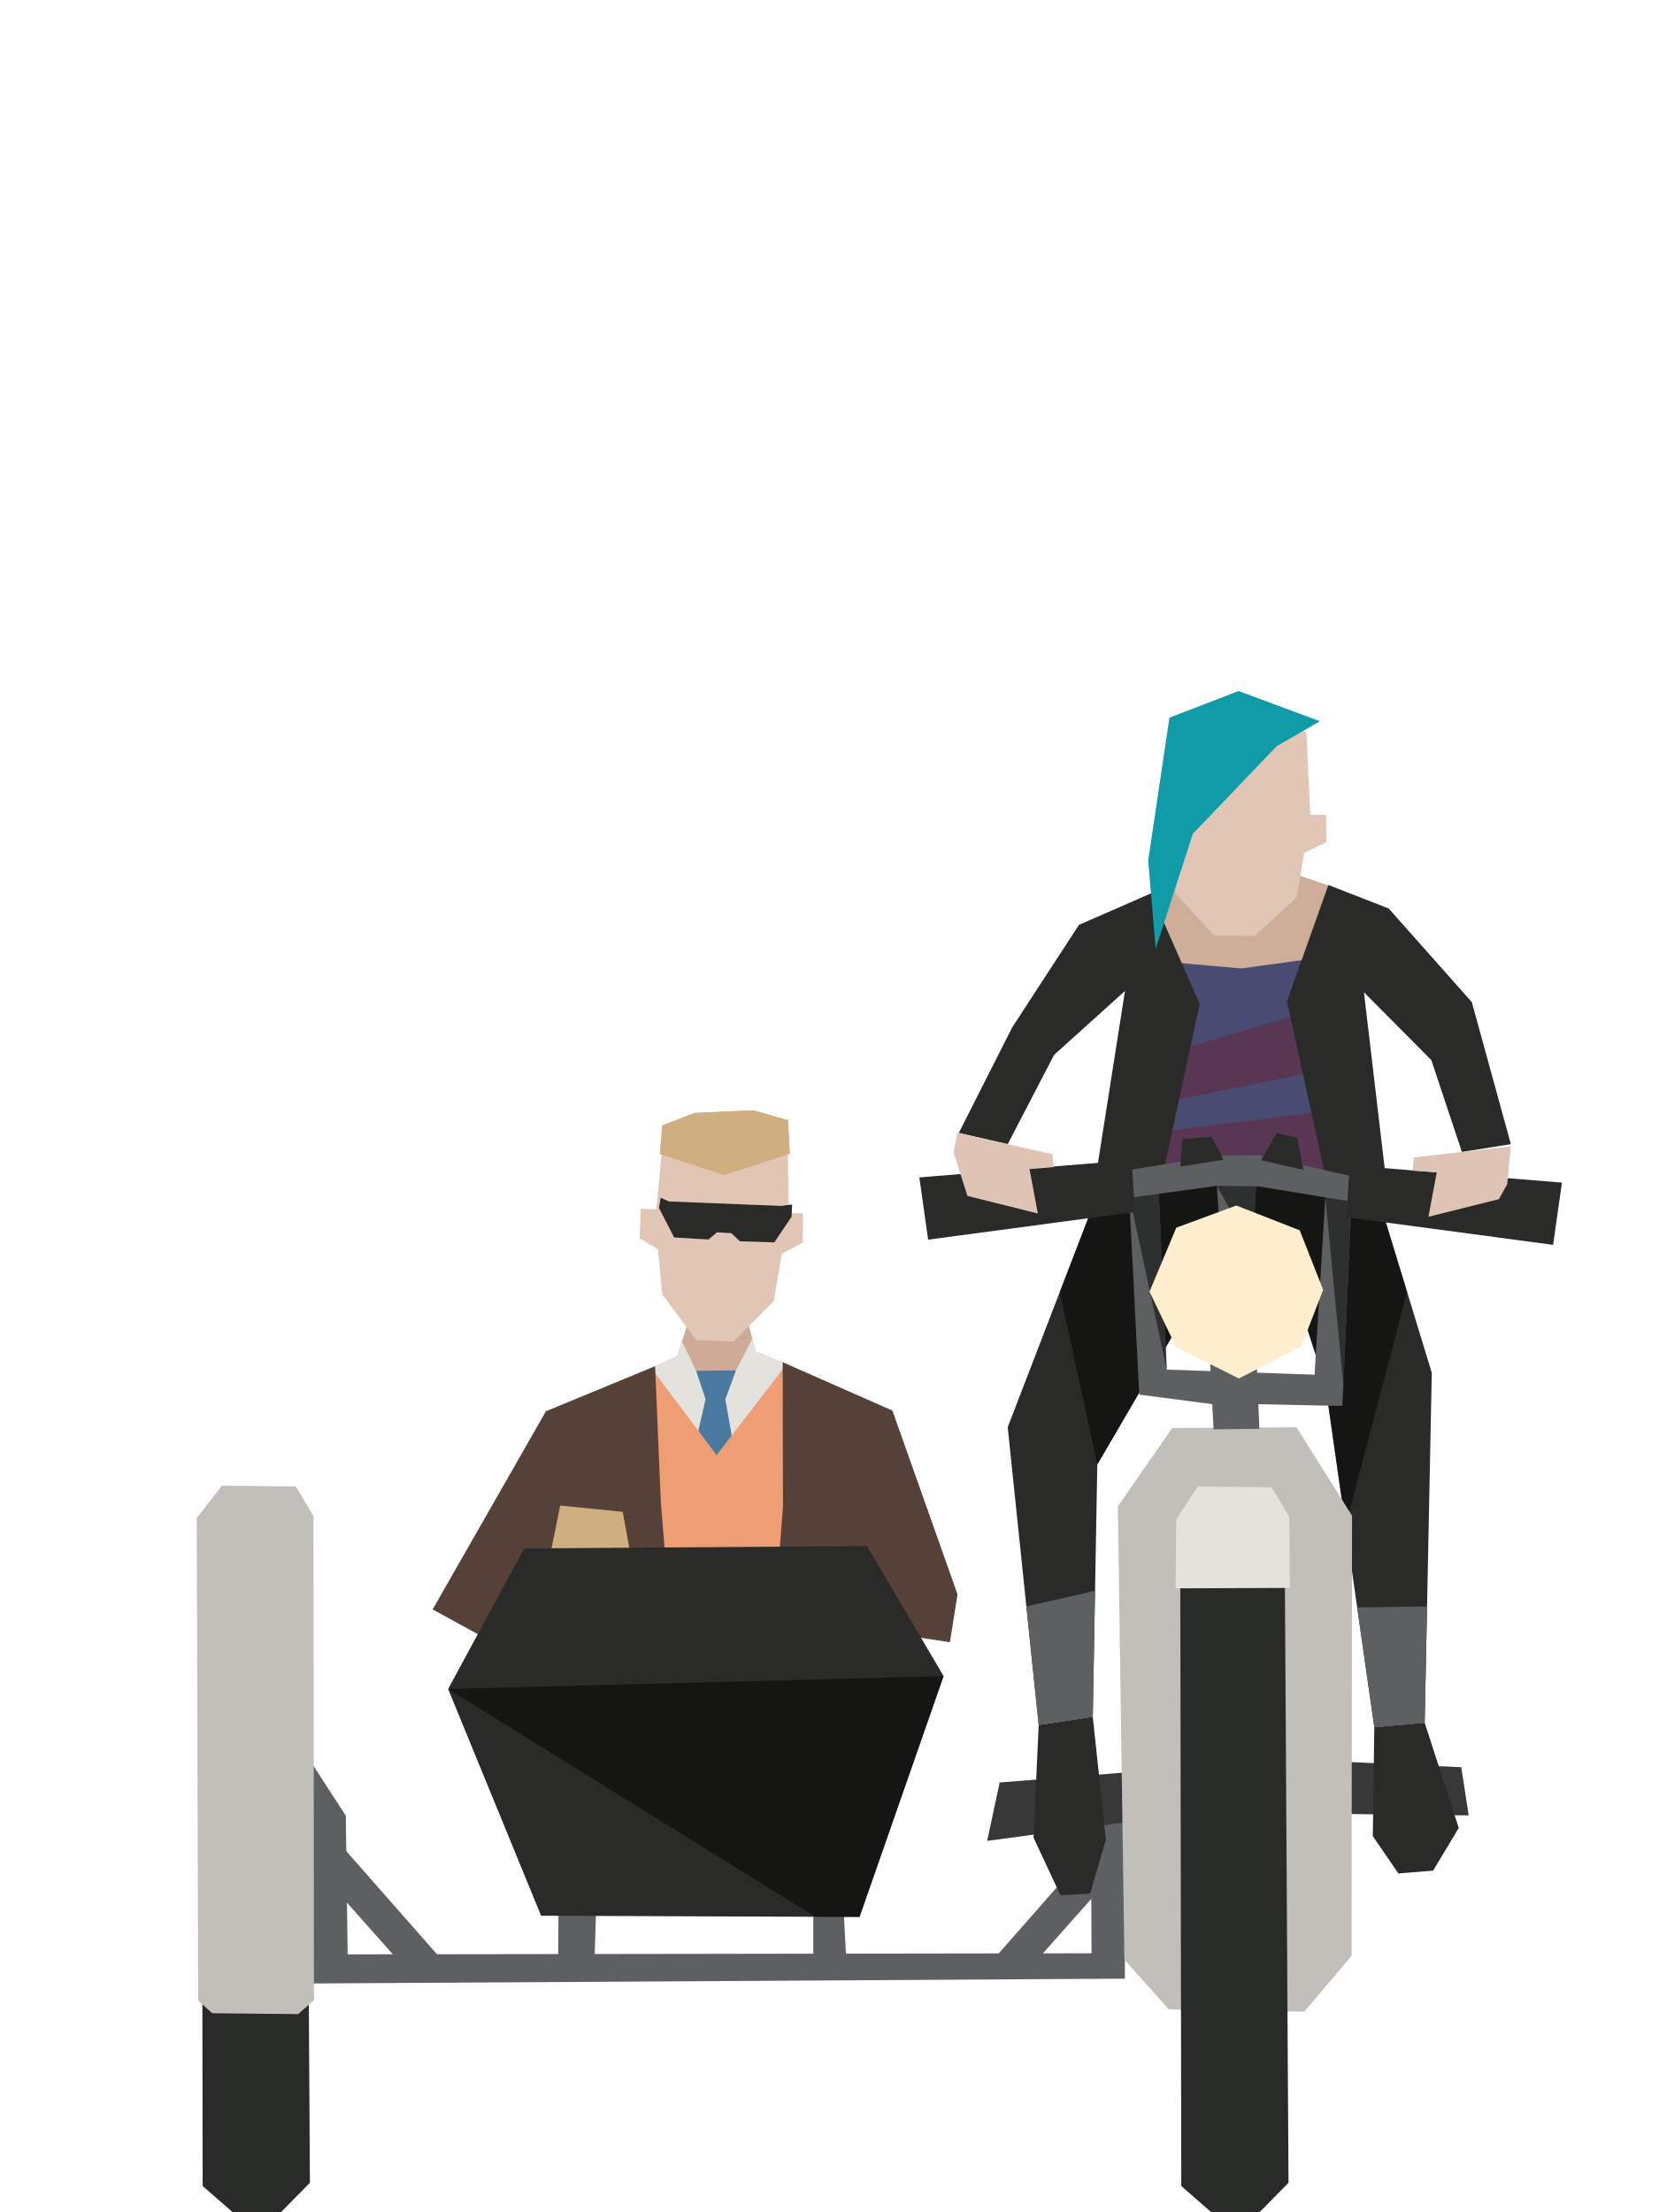
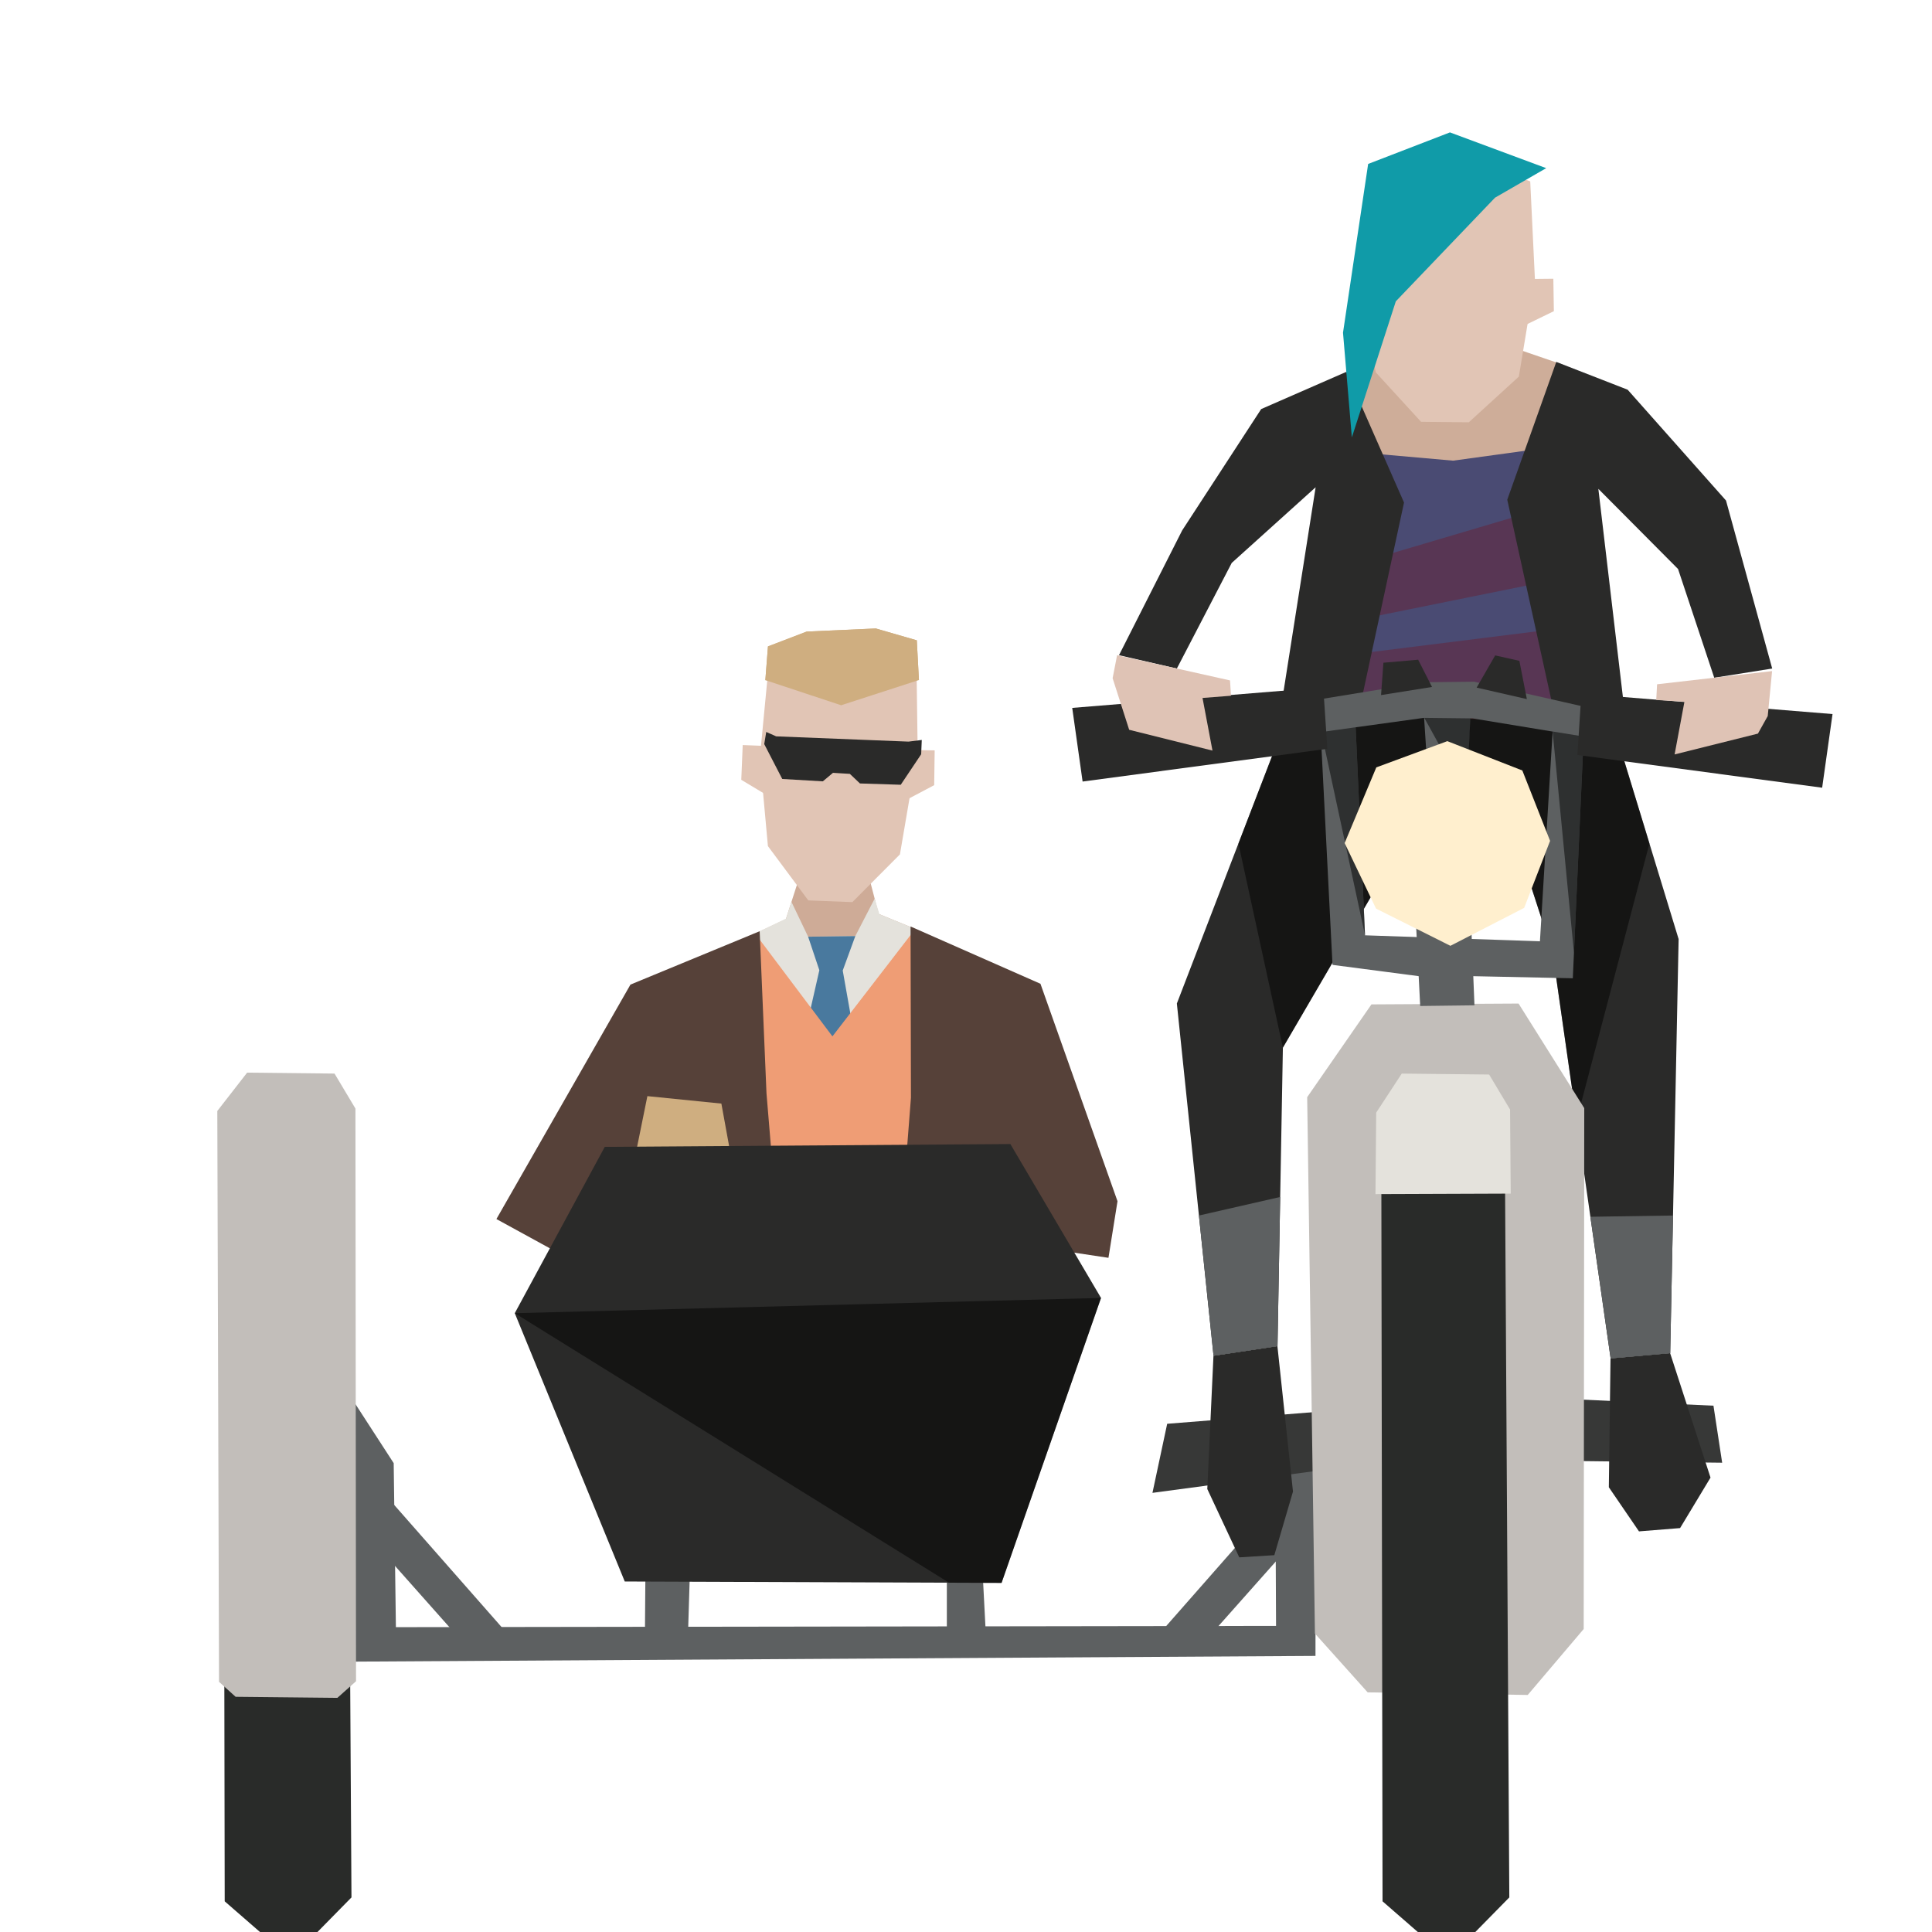
- <svg xmlns="http://www.w3.org/2000/svg" width="100%" height="100%" viewBox="0 0 144 192" version="1.1" xml:space="preserve" style="fill-rule:evenodd;clip-rule:evenodd;stroke-linejoin:round;stroke-miterlimit:2;">
-   <g id="krz-motorbike-inbound">
-     <g>
+ <svg xmlns="http://www.w3.org/2000/svg" width="100%" height="100%" viewBox="0 0 180 180" version="1.1" xml:space="preserve" style="fill-rule:evenodd;clip-rule:evenodd;stroke-linejoin:round;stroke-miterlimit:2;">
+   <g id="krz-motorbike-inbound" transform="matrix(1.30655,0,0,1.30655,49.4613,-70.8569)">
+     <g transform="matrix(1,0,0,1,2.91608,0)">
      <g>
-         <path d="M26.796,172.166l70.842,-0.42l0.009,-16.575l-2.947,4.537l0.045,9.835l-64.569,0.094l-0.16,-12.034l-3.34,-5.153l0.12,19.716Z" style="fill:#5d6061;" />
-         <path d="M29.556,164.517l5.316,5.986l3.545,-0.32l-8.837,-10.051l-0.024,4.385Z" style="fill:#5d6061;" />
-         <path d="M94.996,164.517l-5.316,5.986l-3.545,-0.32l8.837,-10.051l0.024,4.385Z" style="fill:#5d6061;" />
+         <g transform="matrix(1,0,0,1,-90.7509,8.88178e-16)">
+           <path d="M74.922,172.721L143.783,172.312L143.792,156.201L140.927,160.611L140.971,170.172L78.209,170.262L78.052,158.566L74.806,153.556L74.922,172.721Z" style="fill:rgb(93,96,97);" />
+         </g>
+         <g transform="matrix(1,0,0,1,-88.8069,8.88178e-16)">
+           <path d="M75.661,165.285L80.828,171.104L84.275,170.793L75.684,161.023L75.661,165.285Z" style="fill:rgb(93,96,97);" />
+         </g>
+         <g transform="matrix(-1,0,0,1,126.125,8.88178e-16)">
+           <path d="M75.661,165.285L80.828,171.104L84.275,170.793L75.684,161.023L75.661,165.285Z" style="fill:rgb(93,96,97);" />
+         </g>
+       </g>
+       <g transform="matrix(1,0,0,1,-17.1414,57.474)">
+         <g transform="matrix(0.918843,0,0,0.918843,-1253.41,-63.1727)">
+           <path d="M1395.93,138.177L1399.39,136.553L1401.23,130.837L1405.52,132.06L1406.59,136.15L1409.43,137.315L1409.46,146.796L1396.5,146.603L1395.93,138.177Z" style="fill:rgb(206,171,151);fill-rule:nonzero;" />
+         </g>
+         <g transform="matrix(0.967385,0.0268784,-0.0268784,0.967385,-1318.92,-69.7607)">
+           <g transform="matrix(1,0,0,1,1342.64,32.5701)">
+             <path d="M66.129,52.339L67.575,52.321L67.61,54.884L65.726,55.948L66.129,52.339Z" style="fill:rgb(225,197,181);" />
+           </g>
+           <g transform="matrix(-1,0,0,1,1463.64,32.5701)">
+             <path d="M66.129,52.339L67.575,52.321L67.61,54.884L65.726,55.948L66.129,52.339Z" style="fill:rgb(225,197,181);" />
+           </g>
+           <g transform="matrix(1,0,0,1,1342.96,32.5701)">
+             <path d="M54.941,45.145L54.394,53.216L55.168,59.714L58.254,63.63L61.502,63.667L64.908,60.055L66.002,52.381L65.682,44.626L60.968,43.764L54.941,45.145Z" style="fill:rgb(225,197,181);" />
+           </g>
+           <g transform="matrix(1,0,0,1,1343,32.5701)">
+             <path d="M54.599,47.495L65.911,47.173L65.673,44.251L62.63,43.463L57.544,43.833L54.723,45.005L54.599,47.495Z" style="fill:rgb(207,174,128);" />
+           </g>
+           <g transform="matrix(1,0,0,1,1343,32.5701)">
+             <path d="M54.599,47.495L60.232,49.189L65.911,47.173L65.673,44.251L62.63,43.463L57.544,43.833L54.723,45.005L54.599,47.495Z" style="fill:rgb(207,174,128);" />
+           </g>
+         </g>
+         <g transform="matrix(0.965962,0.0589431,-0.0589431,0.965962,-18.5855,-3.87229)">
+           <path d="M55.225,51.641L64.984,51.434L65.95,51.252L65.97,52.307L64.605,54.642L61.598,54.729L60.812,54.069L59.567,54.069L58.859,54.74L55.864,54.748L54.382,52.264L54.475,51.362L55.225,51.641Z" style="fill:rgb(42,42,41);" />
+         </g>
+         <g transform="matrix(0.918843,0,0,0.918843,-1292,-40.5469)">
+           <g transform="matrix(1,0,0,1,1385,48)">
+             <path d="M56.819,62.59L58.114,65.295L61.776,65.246L63.277,62.34L63.648,63.551L66.429,64.691L66.544,66.128L62.486,74.646L57.425,74.759L52.926,68.794L52.926,65.553L56.403,63.888L56.819,62.59Z" style="fill:rgb(228,226,220);" />
+           </g>
+           <g transform="matrix(1,0,0,1,1385,48)">
+             <path d="M58.114,65.295L61.776,65.246L60.799,67.919L61.994,74.657L61.388,80.093L58.176,80.309L57.425,74.759L58.984,67.895L58.114,65.295Z" style="fill:rgb(73,121,158);" />
+           </g>
+           <g transform="matrix(1,0,0,1,1385,48)">
+             <path d="M53.989,65.034L60,73.029L66.429,64.691L71.254,68.715L72.135,103.716L49.541,104.274L50.502,66.674L53.989,65.034Z" style="fill:rgb(239,157,117);" />
+           </g>
+         </g>
+         <g transform="matrix(0.918843,0,0,0.918843,-19.9144,3.55751)">
+           <path d="M44.882,69.011L54.91,64.87L55.44,77.453L58.064,108.986L49.295,110.016L49.26,105.081L48.815,83.126L41.104,90.833L34.48,87.206L44.882,69.011Z" style="fill:rgb(86,65,57);" />
+         </g>
+         <g transform="matrix(0.918843,0,0,0.918843,-19.9144,3.55751)">
+           <path d="M66.621,64.502L76.701,68.947L82.681,85.823L81.978,90.215L71.432,88.628L72.705,110.016L64.26,108.485L66.651,77.79L66.621,64.502Z" style="fill:rgb(86,65,57);" />
+         </g>
+         <g transform="matrix(1,0,0,1,-73.6095,-57.474)">
+           <path d="M94.946,138.296L96.142,132.395L101.418,132.927L102.539,139.075L94.946,138.296Z" style="fill:rgb(207,174,128);" />
+         </g>
+       </g>
+       <g transform="matrix(1,0,0,1,2.91608,0)">
+         <g transform="matrix(1,0,0,1,-92.695,8.88178e-16)">
+           <path d="M94.992,171.205L95.037,165.285L98.233,165.285L98.054,171.205L94.992,171.205Z" style="fill:rgb(93,96,97);" />
+         </g>
+         <g transform="matrix(1,0,0,1,-92.695,8.88178e-16)">
+           <path d="M116.524,171.205L116.524,165.285L119.019,165.285L119.328,171.205L116.524,171.205Z" style="fill:rgb(93,96,97);" />
+         </g>
+         <g transform="matrix(1,0,0,1,-92.695,-3.31574)">
+           <path d="M85.714,151.188L92.132,139.329L121.054,139.128L127.518,150.101L120.425,170.421L93.557,170.321L85.714,151.188Z" style="fill:rgb(42,42,41);" />
+         </g>
+         <g transform="matrix(1,0,0,1,-92.695,8.88178e-16)">
+           <path d="M85.714,147.873L127.518,146.785L120.425,167.105L116.678,167.091L85.714,147.873Z" style="fill-opacity:0.5;" />
+         </g>
      </g>
      <g>
-         <path d="M55.515,119.228l3.274,-1.535l1.732,-5.403l4.058,1.156l1.015,3.867l2.685,1.101l0.026,8.962l-12.245,-0.182l-0.545,-7.966Z" style="fill:#ceab97;fill-rule:nonzero;" />
-         <g>
-           <path d="M68.272,105.293l1.439,0.022l-0.036,2.552l-1.905,1.007l0.502,-3.581Z" style="fill:#e1c5b5;" />
-           <path d="M57.062,104.982l-1.439,-0.058l-0.106,2.55l1.846,1.111l-0.301,-3.603Z" style="fill:#e1c5b5;" />
-           <path d="M57.65,97.833l-0.768,8.017l0.591,6.488l2.963,3.983l3.232,0.127l3.489,-3.5l1.301,-7.608l-0.104,-7.726l-4.668,-0.989l-6.036,1.208Z" style="fill:#e1c5b5;" />
-           <path d="M57.287,100.163l11.267,-0.007l-0.157,-2.915l-3.006,-0.868l-5.072,0.227l-2.84,1.089l-0.192,2.474Z" style="fill:#cfae80;" />
-           <path d="M57.287,100.163l5.559,1.842l5.708,-1.849l-0.157,-2.915l-3.006,-0.868l-5.072,0.227l-2.84,1.089l-0.192,2.474Z" style="fill:#cfae80;" />
+         <g transform="matrix(1.82255,0,0,1.19158,-8056.6,-836.93)">
+           <path d="M4408.12,814.367L4406.88,815.655L4406.93,861.664L4408.31,863.5L4410.56,863.5L4411.89,861.43L4411.71,815.421L4410.33,814.367L4408.12,814.367Z" style="fill:rgb(41,43,41);fill-rule:nonzero;" />
        </g>
-         <path d="M58.074,104.287l9.711,0.385l0.97,-0.121l-0.044,1.049l-1.498,2.237l-2.993,-0.095l-0.741,-0.704l-1.238,-0.076l-0.744,0.624l-2.977,-0.173l-1.321,-2.559l0.146,-0.89l0.729,0.323Z" style="fill:#2a2a29;" />
-         <g>
-           <path d="M59.195,116.428l1.225,2.557l3.461,-0.047l1.419,-2.746l0.35,1.144l2.629,1.078l0.109,1.358l-3.836,8.052l-4.784,0.107l-4.253,-5.639l0,-3.064l3.287,-1.573l0.393,-1.227Z" style="fill:#e4e2dc;" />
-           <path d="M60.42,118.985l3.461,-0.047l-0.923,2.528l1.129,6.369l-0.573,5.138l-3.036,0.204l-0.71,-5.246l1.474,-6.489l-0.822,-2.457Z" style="fill:#49799e;" />
-           <path d="M56.52,118.738l5.682,7.558l6.077,-7.882l4.561,3.803l0.833,33.087l-21.357,0.527l0.908,-35.542l3.296,-1.551Z" style="fill:#ef9d75;" />
+         <g transform="matrix(1,0,0,1,-85.2499,-0.0685869)">
+           <path d="M62.1,130.788L59.973,133.523L60.096,174.228L61.28,175.297L68.535,175.372L69.865,174.187L69.823,133.349L68.332,130.855L62.1,130.788Z" style="fill:rgb(194,190,186);" />
        </g>
-         <path d="M47.384,122.497l9.479,-3.914l0.501,11.895l2.48,29.808l-8.288,0.973l-0.033,-4.665l-0.421,-20.753l-7.289,7.284l-6.262,-3.428l9.833,-17.2Z" style="fill:#564139;" />
-         <path d="M67.933,118.235l9.529,4.202l5.652,15.953l-0.663,4.151l-9.97,-1.5l1.204,20.218l-7.983,-1.447l2.26,-29.016l-0.029,-12.561Z" style="fill:#564139;" />
-         <path d="M47.396,136.75l1.23,-6.071l5.427,0.548l1.155,6.325l-7.812,-0.802Z" style="fill:#cfae80;" />
-       </g>
-       <g>
-         <path d="M48.442,170.606l0.047,-6.089l3.288,0l-0.184,6.089l-3.151,0Z" style="fill:#5d6061;" />
-         <path d="M70.594,170.606l0,-6.089l2.567,0l0.318,6.089l-2.885,0Z" style="fill:#5d6061;" />
-         <path d="M38.898,146.603l6.602,-12.201l29.755,-0.206l6.65,11.288l-7.297,20.905l-27.641,-0.104l-8.069,-19.682Z" style="fill:#2a2a29;" />
-         <path d="M38.898,146.603l43.007,-1.119l-7.297,20.905l-3.855,-0.014l-31.855,-19.772Z" style="fill-opacity:0.5;" />
-       </g>
-       <g>
-         <path d="M19.832,131.769l-2.331,1.579l0.09,56.401l2.586,2.251l4.224,0l2.499,-2.538l-0.341,-56.401l-2.587,-1.292l-4.14,0Z" style="fill:#292b29;fill-rule:nonzero;" />
-         <path d="M19.264,128.956l-2.189,2.813l0.127,41.877l1.218,1.1l7.463,0.077l1.37,-1.219l-0.044,-42.013l-1.534,-2.566l-6.411,-0.069Z" style="fill:#c2beba;" />
      </g>
    </g>
    <g>
      <g>
-         <path d="M94.852,149.022l0.394,-21.899l8.17,-14.001l8.656,-2.079l2.963,9.121l4.254,29.757l4.373,-0.386l0.616,-30.376l-6.052,-19.832l-21.301,-0.015l-9.456,24.574l2.689,25.842l4.694,-0.706Z" style="fill:#2a2a29;" />
-         <path d="M116.793,132.457l5.344,-20.312l-2.925,-9.588l-12.02,-1.409l-12.186,3.151l-3.02,7.846l3.26,14.978l8.17,-14.001l8.656,-2.079l2.963,9.121l1.758,12.293Z" style="fill-opacity:0.5;" />
-         <path d="M98.959,78.033l7.537,-2.696l4.018,-0.125l5.3,1.819l1.199,5.57l-4.429,2.569l-11.741,-0.032l-1.884,-7.105Z" style="fill:#cead99;" />
-         <path d="M100.582,83.431l7.154,0.63l7.689,-1.055l2.774,19.551l-21.234,0l3.617,-19.126Z" style="fill:#4a4b73;" />
-         <path d="M96.965,102.557l21.463,0.791l-1.369,-7.164l-19.346,2.418l-0.748,3.955Z" style="fill:#720f1b;fill-opacity:0.35;" />
-         <path d="M98.515,96.184l16.797,-3.403l1.557,-5.959l-17.294,5.117l-1.06,4.245Z" style="fill:#720f1b;fill-opacity:0.35;" />
-         <path d="M83.224,98.334l4.245,0.978l4.026,-7.75l6.154,-5.549l-2.706,17.207l6.001,-1.289l3.189,-14.796l-4.223,-9.593l-6.256,2.735l-5.796,8.902l-4.634,9.155Z" style="fill:#2a2a29;" />
-         <path d="M131.143,99.312l-3.388,-12.327l-7.217,-8.129l-5.235,-2.039l-3.596,10.107l3.405,15.477l5.214,0.156l-1.937,-16.427l5.847,5.88l2.655,7.978l4.252,-0.676Z" style="fill:#2a2a29;" />
-         <g>
-           <path d="M113.534,70.733l1.559,-0.017l0.038,2.379l-2.032,0.988l0.435,-3.35Z" style="fill:#e1c5b5;" />
-           <path d="M102.381,64.96l-1.058,8.751l0.736,3.867l3.326,3.634l3.502,0.035l3.671,-3.352l1.179,-7.123l-0.344,-7.197l-4.806,-1.821l-6.206,3.206Z" style="fill:#e1c5b5;" />
-           <path d="M107.507,59.98l-6,2.314l-1.845,12.38l0.649,7.68l3.225,-9.981l7.278,-7.604l3.754,-2.166l-7.061,-2.623Z" style="fill:#109ba8;" />
+         <path d="M53.24,150.224L53.624,128.938L61.565,115.328L69.979,113.308L72.859,122.174L76.994,151.098L81.244,150.723L81.843,121.197L75.96,101.92L55.255,101.904L46.063,125.791L48.678,150.911L53.24,150.224Z" style="fill:rgb(42,42,41);" />
+         <path d="M74.567,134.123L79.762,114.379L76.918,105.059L65.235,103.689L53.389,106.752L50.454,114.379L53.624,128.938L61.565,115.328L69.979,113.308L72.859,122.174L74.567,134.123Z" style="fill-opacity:0.5;" />
+         <path d="M57.233,81.221L64.558,78.6L68.464,78.479L73.616,80.246L74.782,85.661L70.476,88.158L59.064,88.127L57.233,81.221Z" style="fill:rgb(206,173,153);" />
+         <path d="M58.81,86.468L65.764,87.081L73.238,86.054L75.934,105.059L55.294,105.059L58.81,86.468Z" style="fill:rgb(74,75,115);" />
+         <path d="M55.294,105.059L76.157,105.828L74.826,98.864L56.021,101.215L55.294,105.059Z" style="fill:rgb(114,15,27);fill-opacity:0.35;" />
+         <path d="M56.801,98.864L73.128,95.557L74.642,89.764L57.831,94.738L56.801,98.864Z" style="fill:rgb(114,15,27);fill-opacity:0.35;" />
+         <path d="M41.937,100.954L46.063,101.904L49.977,94.372L55.959,88.978L53.329,105.703L59.162,104.45L62.262,90.068L58.157,80.744L52.076,83.402L46.442,92.055L41.937,100.954Z" style="fill:rgb(42,42,41);" />
+         <path d="M88.516,101.904L85.222,89.923L78.208,82.021L73.119,80.039L69.624,89.864L72.933,104.907L78.002,105.059L76.119,89.091L81.802,94.806L84.383,102.561L88.516,101.904Z" style="fill:rgb(42,42,41);" />
+         <g transform="matrix(1.04784,0,0,0.902182,-1404.77,-2.47822)">
+           <g transform="matrix(1,0,0,1,1342.64,32.5701)">
+             <path d="M66.129,52.339L67.575,52.321L67.61,54.884L65.726,55.948L66.129,52.339Z" style="fill:rgb(225,197,181);" />
+           </g>
+           <g transform="matrix(1,0,0,1,1342.96,32.5701)">
+             <path d="M55.467,46.119L54.486,55.547L55.168,59.714L58.254,63.63L61.502,63.667L64.908,60.055L66.002,52.381L65.682,44.626L61.224,42.665L55.467,46.119Z" style="fill:rgb(225,197,181);" />
+           </g>
+           <g transform="matrix(1,0,0,1,1342.64,32.5701)">
+             <path d="M60.538,40.753L54.972,43.247L53.261,56.585L53.863,64.86L56.855,54.106L63.606,45.913L67.089,43.579L60.538,40.753Z" style="fill:rgb(16,155,168);" />
+           </g>
        </g>
      </g>
      <g>
-         <path d="M97.961,158.138l-12.275,1.648l1.085,-5.067l12.133,-0.967l-0.943,4.386Z" style="fill:#373837;fill-rule:nonzero;" />
-         <path d="M113.184,157.413l14.296,0.16l-0.643,-4.181l-13.896,-0.643l0.243,4.664Z" style="fill:#373837;fill-rule:nonzero;" />
-         <path d="M101.466,174.419l-3.868,-4.315l-0.569,-39.348l4.714,-6.806l10.792,-0.062l4.821,7.672l-0.041,38.213l-4.106,4.837l-11.743,-0.191Z" style="fill:#c2beba;" />
-         <path d="M104.775,131.769l-2.331,1.579l0.09,56.401l2.586,2.251l4.224,0l2.499,-2.538l-0.341,-56.401l-2.587,-1.292l-4.14,0Z" style="fill:#292b29;fill-rule:nonzero;" />
-         <path d="M103.967,129.026l-1.874,2.865l-0.054,5.977l9.923,-0.038l-0.049,-6.169l-1.535,-2.566l-6.411,-0.069Z" style="fill:#e4e2dc;" />
+         <g transform="matrix(1.00011,0,0,1.00011,-4346.12,-671.597)">
+           <path d="M4401.89,830.589L4389.96,832.191L4391.01,827.266L4402.81,826.326L4401.89,830.589Z" style="fill:rgb(55,56,55);fill-rule:nonzero;" />
+         </g>
+         <g transform="matrix(1.00011,0,0,1.00011,-4344.92,-671.597)">
+           <path d="M4415.49,829.884L4429.38,830.04L4428.76,825.976L4415.25,825.351L4415.49,829.884Z" style="fill:rgb(55,56,55);fill-rule:nonzero;" />
+         </g>
+         <path d="M59.669,174.911L55.909,170.717L55.356,132.469L59.939,125.853L70.429,125.793L75.114,133.251L75.074,170.394L71.083,175.097L59.669,174.911Z" style="fill:rgb(194,190,186);" />
+         <g transform="matrix(1.82255,0,0,1.19158,-7971.12,-836.93)">
+           <path d="M4408.12,814.367L4406.88,815.655L4406.93,861.664L4408.31,863.5L4410.56,863.5L4411.89,861.43L4411.71,815.421L4410.33,814.367L4408.12,814.367Z" style="fill:rgb(41,43,41);fill-rule:nonzero;" />
+         </g>
+         <path d="M62.1,130.788L60.278,133.572L60.226,139.382L69.871,139.346L69.823,133.349L68.332,130.855L62.1,130.788Z" style="fill:rgb(228,226,220);" />
      </g>
      <g>
-         <path d="M105.337,124.067l-0.356,-6.867l4.06,0.003l0.271,6.815l-3.975,0.049Z" style="fill:#5d6061;fill-rule:nonzero;" />
-         <path d="M106.014,108.948l-0.421,-6.457l3.448,0.004l-0.324,6.391l-2.703,0.062Z" style="fill:#5d6061;fill-rule:nonzero;" />
-         <path d="M105.641,100.315l3.645,-0.04l8.508,1.931l-0.524,2.093l-8.079,-1.329l-3.596,-0.04l-8.456,1.166l-0.519,-2.312l9.021,-1.469Z" style="fill:#5d6061;fill-rule:nonzero;" />
-         <path d="M98.019,103.975l0.867,17.075l6.385,0.837l3.959,-0.006l7.286,0.153l0.798,-17.762l-2.258,-0.69l-0.953,15.74l-12.83,-0.441l-0.702,-15.561l-2.552,0.655Z" style="fill:#5d6061;" />
-         <path d="M98.064,103.969l2.521,-0.348l0.688,15.26l-3.209,-14.912Z" style="fill-opacity:0.5;" />
-         <path d="M105.621,102.93l3.396,0.038l-0.284,5.605l-3.112,-5.643Z" style="fill-opacity:0.5;" />
-         <path d="M115.035,103.931l2.279,0.368l-0.714,15.865l-1.565,-16.233Z" style="fill-opacity:0.5;" />
-         <path d="M116.858,105.651l0.293,-4.503l18.423,1.501l-0.765,5.404l-17.951,-2.402Z" style="fill:#2a2a29;fill-rule:nonzero;" />
-         <path d="M98.515,105.2l-0.295,-4.503l-18.422,1.501l0.764,5.403l17.953,-2.401Z" style="fill:#2a2a29;fill-rule:nonzero;" />
-         <path d="M102.621,98.885l-0.172,2.374l3.738,-0.595l-1.017,-2l-2.549,0.221Z" style="fill:#2a2a29;" />
-         <path d="M109.462,100.711l3.682,0.842l-0.549,-2.806l-1.774,-0.398l-1.359,2.362Z" style="fill:#2a2a29;" />
-         <path d="M99.777,112.116l2.324,-5.554l5.209,-1.924l5.503,2.151l2.036,5.165l-1.902,4.916l-5.412,2.782l-5.453,-2.729l-2.305,-4.807Z" style="fill:#ffefce;" />
+         <g transform="matrix(1.00011,0,0,0.271359,-4344.36,-95.3601)">
+           <path d="M4407.29,815.626L4406.95,791.03L4410.89,791.039L4411.16,815.45L4407.29,815.626Z" style="fill:rgb(93,96,97);fill-rule:nonzero;" />
+         </g>
+         <g transform="matrix(1.00011,0,0,0.271359,-4344.36,-109.657)">
+           <path d="M4407.95,814.156L4407.54,791.024L4410.89,791.039L4410.58,813.933L4407.95,814.156Z" style="fill:rgb(93,96,97);fill-rule:nonzero;" />
+         </g>
+         <g transform="matrix(1.00011,0,0,-1.00011,-4344.12,893.062)">
+           <path d="M4407.35,790.093L4410.89,790.132L4419.16,788.255L4418.65,786.221L4410.8,787.513L4407.3,787.552L4399.09,786.418L4398.58,788.665L4407.35,790.093Z" style="fill:rgb(93,96,97);fill-rule:nonzero;" />
+         </g>
+         <path d="M56.319,106.437L57.162,123.035L63.368,123.848L67.216,123.842L74.298,123.991L75.074,106.725L72.879,106.055L71.953,121.355L59.481,120.927L58.799,105.801L56.319,106.437Z" style="fill:rgb(93,96,97);" />
+         <path d="M56.362,106.431L58.813,106.093L59.481,120.927L56.362,106.431Z" style="fill-opacity:0.5;" />
+         <g transform="matrix(1,0,0,1,7.19394,-0.976755)">
+           <path d="M56.514,106.398L59.815,106.435L59.539,111.884L56.514,106.398Z" style="fill-opacity:0.5;" />
+         </g>
+         <g transform="matrix(1,0,0,1,17.1939,-0.976755)">
+           <path d="M55.665,107.371L57.88,107.729L57.186,123.15L55.665,107.371Z" style="fill-opacity:0.5;" />
+         </g>
+         <g transform="matrix(1.00011,0,0,-1.00011,-4343.56,893.685)">
+           <path d="M4417.7,785.53L4417.98,789.907L4435.89,788.448L4435.15,783.196L4417.7,785.53Z" style="fill:rgb(42,42,41);fill-rule:nonzero;" />
+         </g>
+         <g transform="matrix(1.00011,0,0,-1.00011,-4343.56,893.685)">
+           <path d="M4399.87,785.969L4399.58,790.346L4381.68,788.887L4382.42,783.636L4399.87,785.969Z" style="fill:rgb(42,42,41);fill-rule:nonzero;" />
+         </g>
+         <path d="M60.792,101.49L60.624,103.797L64.258,103.218L63.269,101.275L60.792,101.49Z" style="fill:rgb(42,42,41);" />
+         <path d="M67.441,103.265L71.021,104.083L70.487,101.356L68.762,100.968L67.441,103.265Z" style="fill:rgb(42,42,41);" />
+         <g transform="matrix(1,0,0,1,-0.32885,-0.0357548)">
+           <path d="M58.356,114.386L60.615,108.988L65.679,107.118L71.027,109.209L73.006,114.229L71.158,119.007L65.898,121.712L60.596,119.059L58.356,114.386Z" style="fill:rgb(255,239,206);" />
+         </g>
      </g>
-       <path d="M82.766,100.023l1.208,3.783l6.111,1.527l-0.723,-3.86l2.086,-0.164l-0.077,-1.125l-8.283,-1.851l-0.322,1.69Z" style="fill:#dfc3b5;fill-rule:nonzero;" />
-       <path d="M130.823,102.799l-0.723,1.288l-6.114,1.527l0.727,-3.862l-2.075,-0.132l0.062,-1.153l8.443,-0.966l-0.32,3.298Z" style="fill:#dfc3b5;fill-rule:nonzero;" />
+       <g transform="matrix(1.00011,0,0,1.00011,-4344.29,-681.095)">
+         <path d="M4385.29,783.603L4386.47,787.28L4392.41,788.763L4391.7,785.011L4393.73,784.853L4393.66,783.76L4385.61,781.96L4385.29,783.603Z" style="fill:rgb(223,195,181);fill-rule:nonzero;" />
+       </g>
+       <g transform="matrix(1.00011,0,0,1.00011,-4343.94,-680.586)">
+         <path d="M4431.65,785.792L4430.95,787.044L4425.01,788.528L4425.71,784.775L4423.7,784.646L4423.76,783.526L4431.96,782.587L4431.65,785.792Z" style="fill:rgb(223,195,181);fill-rule:nonzero;" />
+       </g>
      <g>
-         <path d="M90.158,149.728l-0.449,9.775l2.343,5.014l2.573,-0.161l1.366,-4.665l-1.139,-10.669l-4.694,0.706Z" style="fill:#2a2a29;fill-rule:nonzero;" />
-         <path d="M123.662,149.535l2.957,9.132l-2.227,3.703l-3.017,0.242l-2.216,-3.237l0.13,-9.454" style="fill:#2a2a29;fill-rule:nonzero;" />
-         <path d="M94.852,149.022l-4.694,0.706l-1.071,-10.29l5.962,-1.36l-0.197,10.944Z" style="fill:#5d6061;" />
-         <path d="M123.662,149.535l-4.373,0.386l-1.485,-10.391l6.062,-0.092l-0.204,10.097Z" style="fill:#5d6061;" />
+         <g transform="matrix(1.00011,0,0,1.00011,-4344.15,-672.869)">
+           <path d="M4392.34,823.688L4391.9,833.188L4394.18,838.061L4396.68,837.905L4398.01,833.371L4396.9,823.001L4392.34,823.688Z" style="fill:rgb(42,42,41);fill-rule:nonzero;" />
+         </g>
+         <g transform="matrix(1.00011,0,0,1.00011,-4344.15,-672.869)">
+           <path d="M4424.9,823.5L4427.78,832.375L4425.61,835.974L4422.68,836.209L4420.53,833.063L4420.65,823.875" style="fill:rgb(42,42,41);fill-rule:nonzero;" />
+         </g>
+         <path d="M53.24,150.224L48.678,150.911L47.637,140.909L53.432,139.586L53.24,150.224Z" style="fill:rgb(93,96,97);" />
+         <path d="M81.244,150.723L76.994,151.098L75.55,140.997L81.443,140.909L81.244,150.723Z" style="fill:rgb(93,96,97);" />
      </g>
    </g>
  </g>
</svg>
